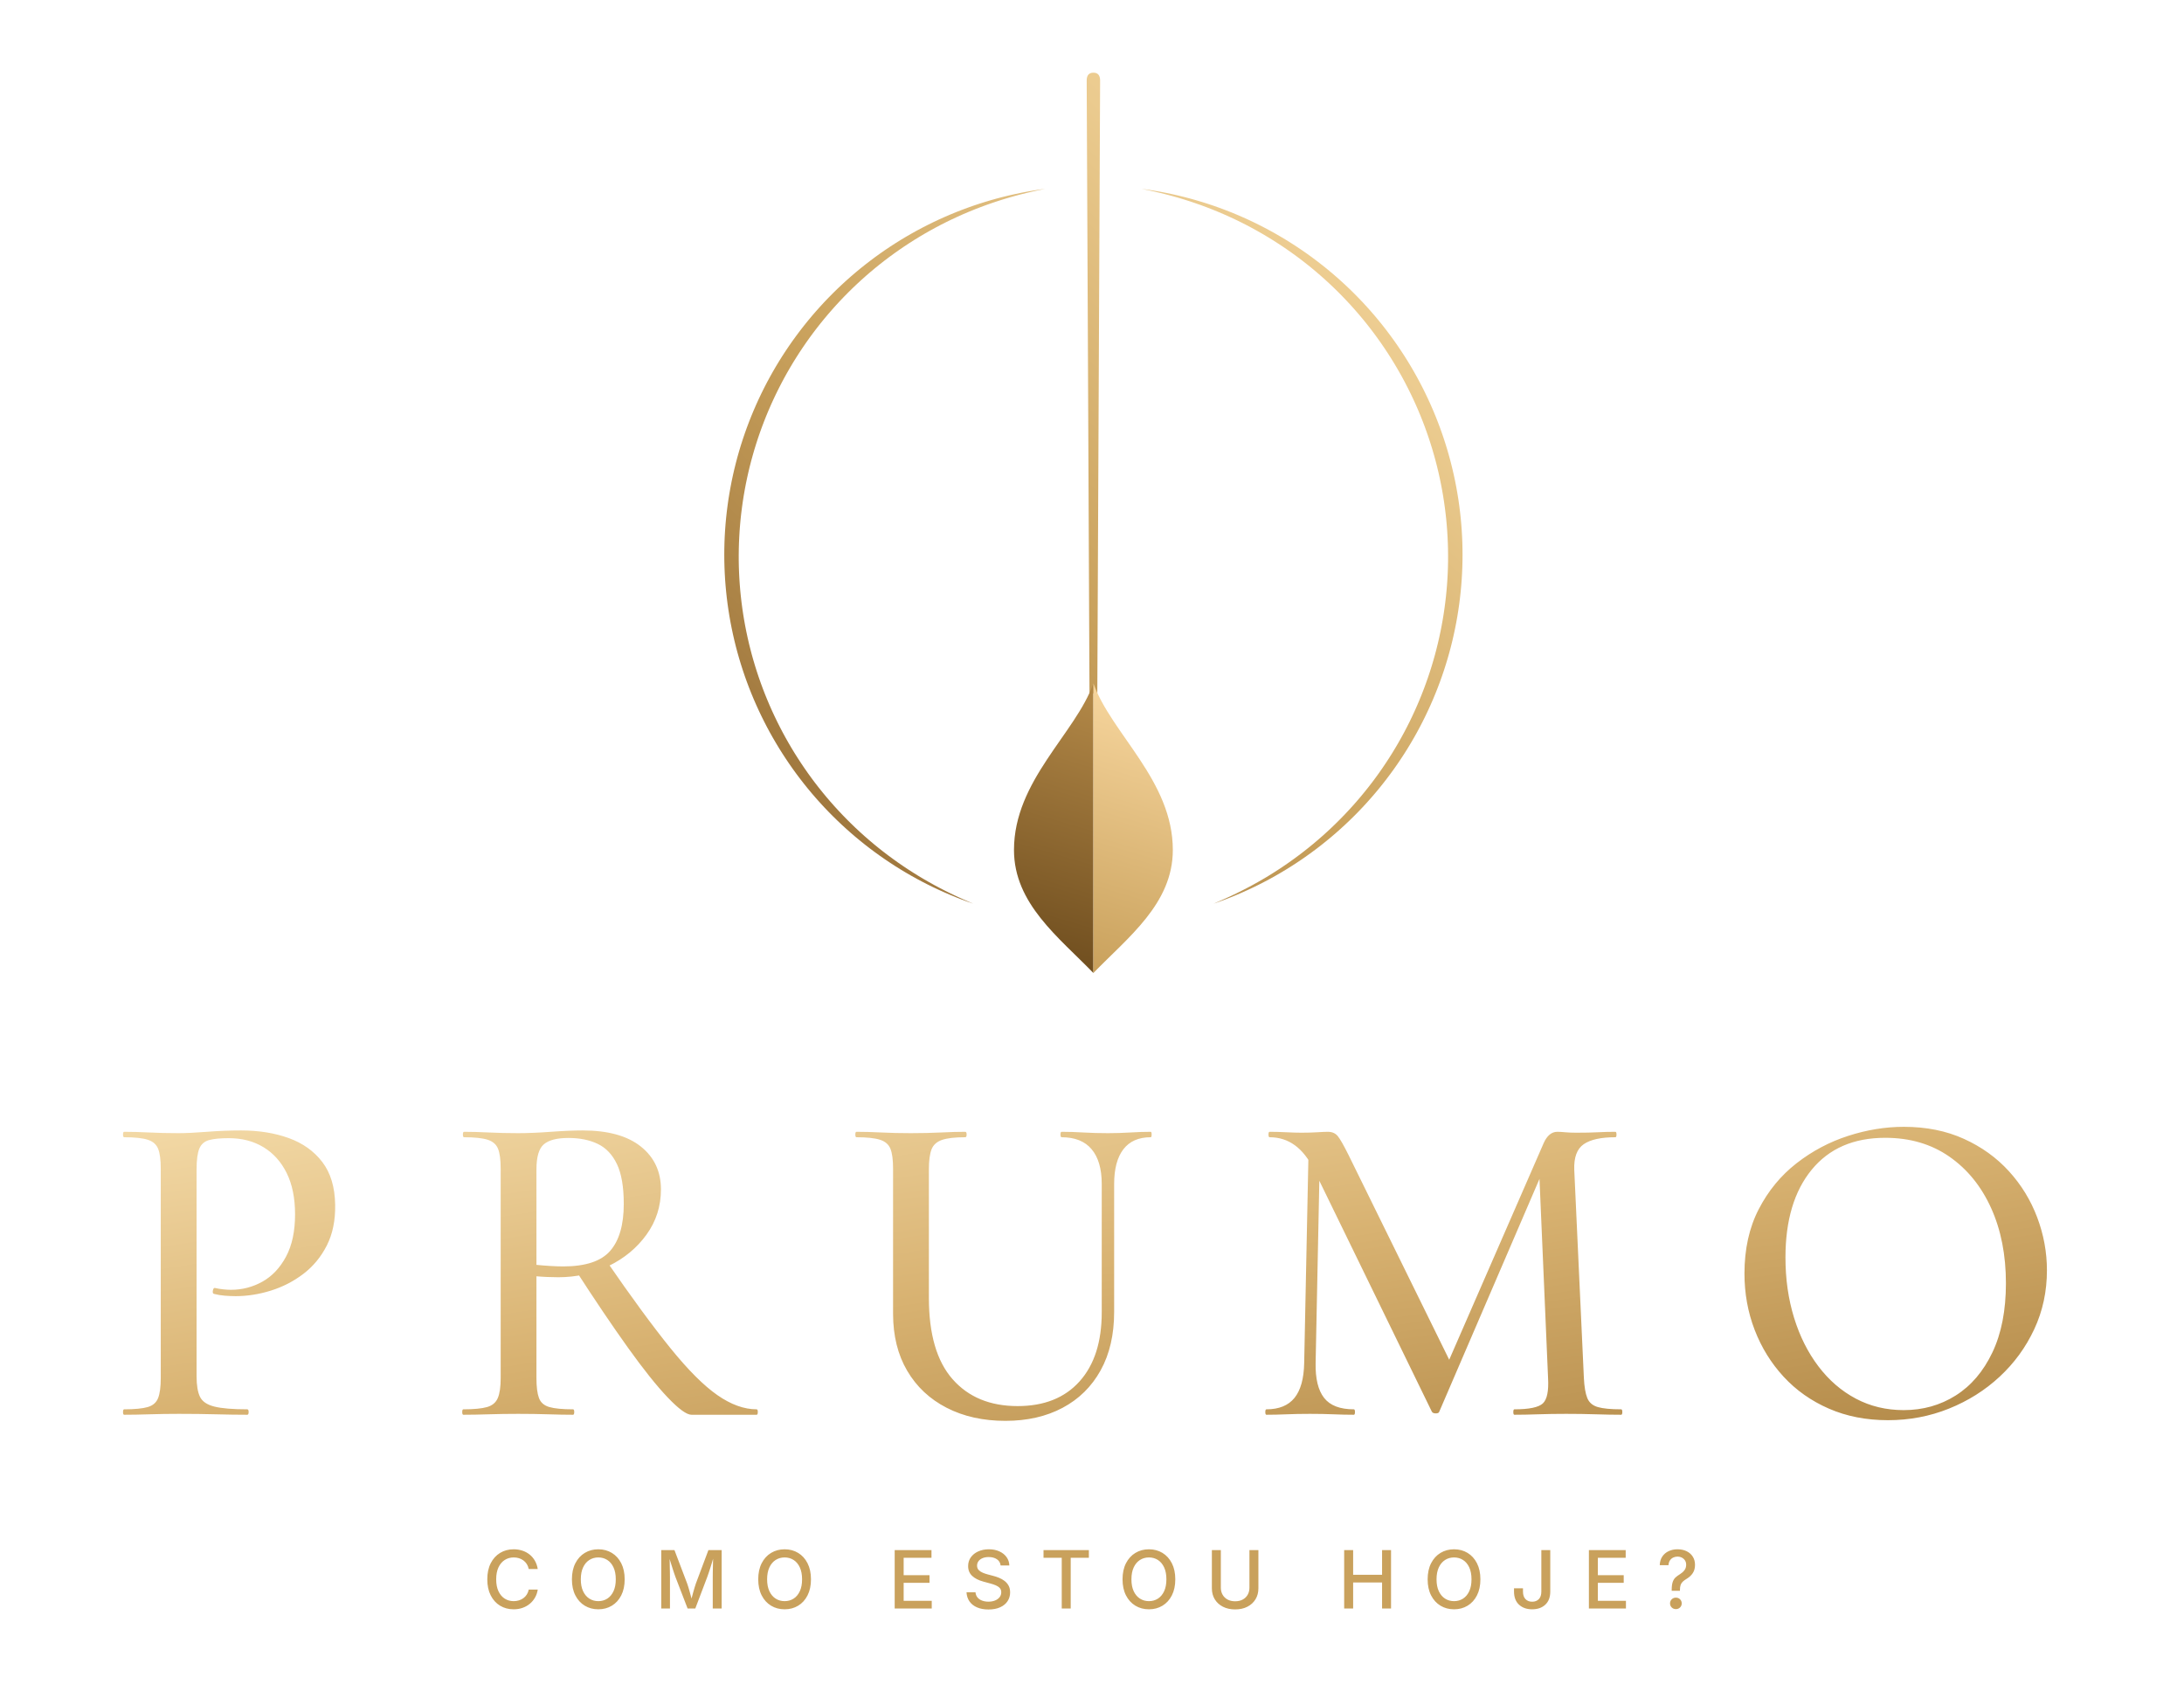
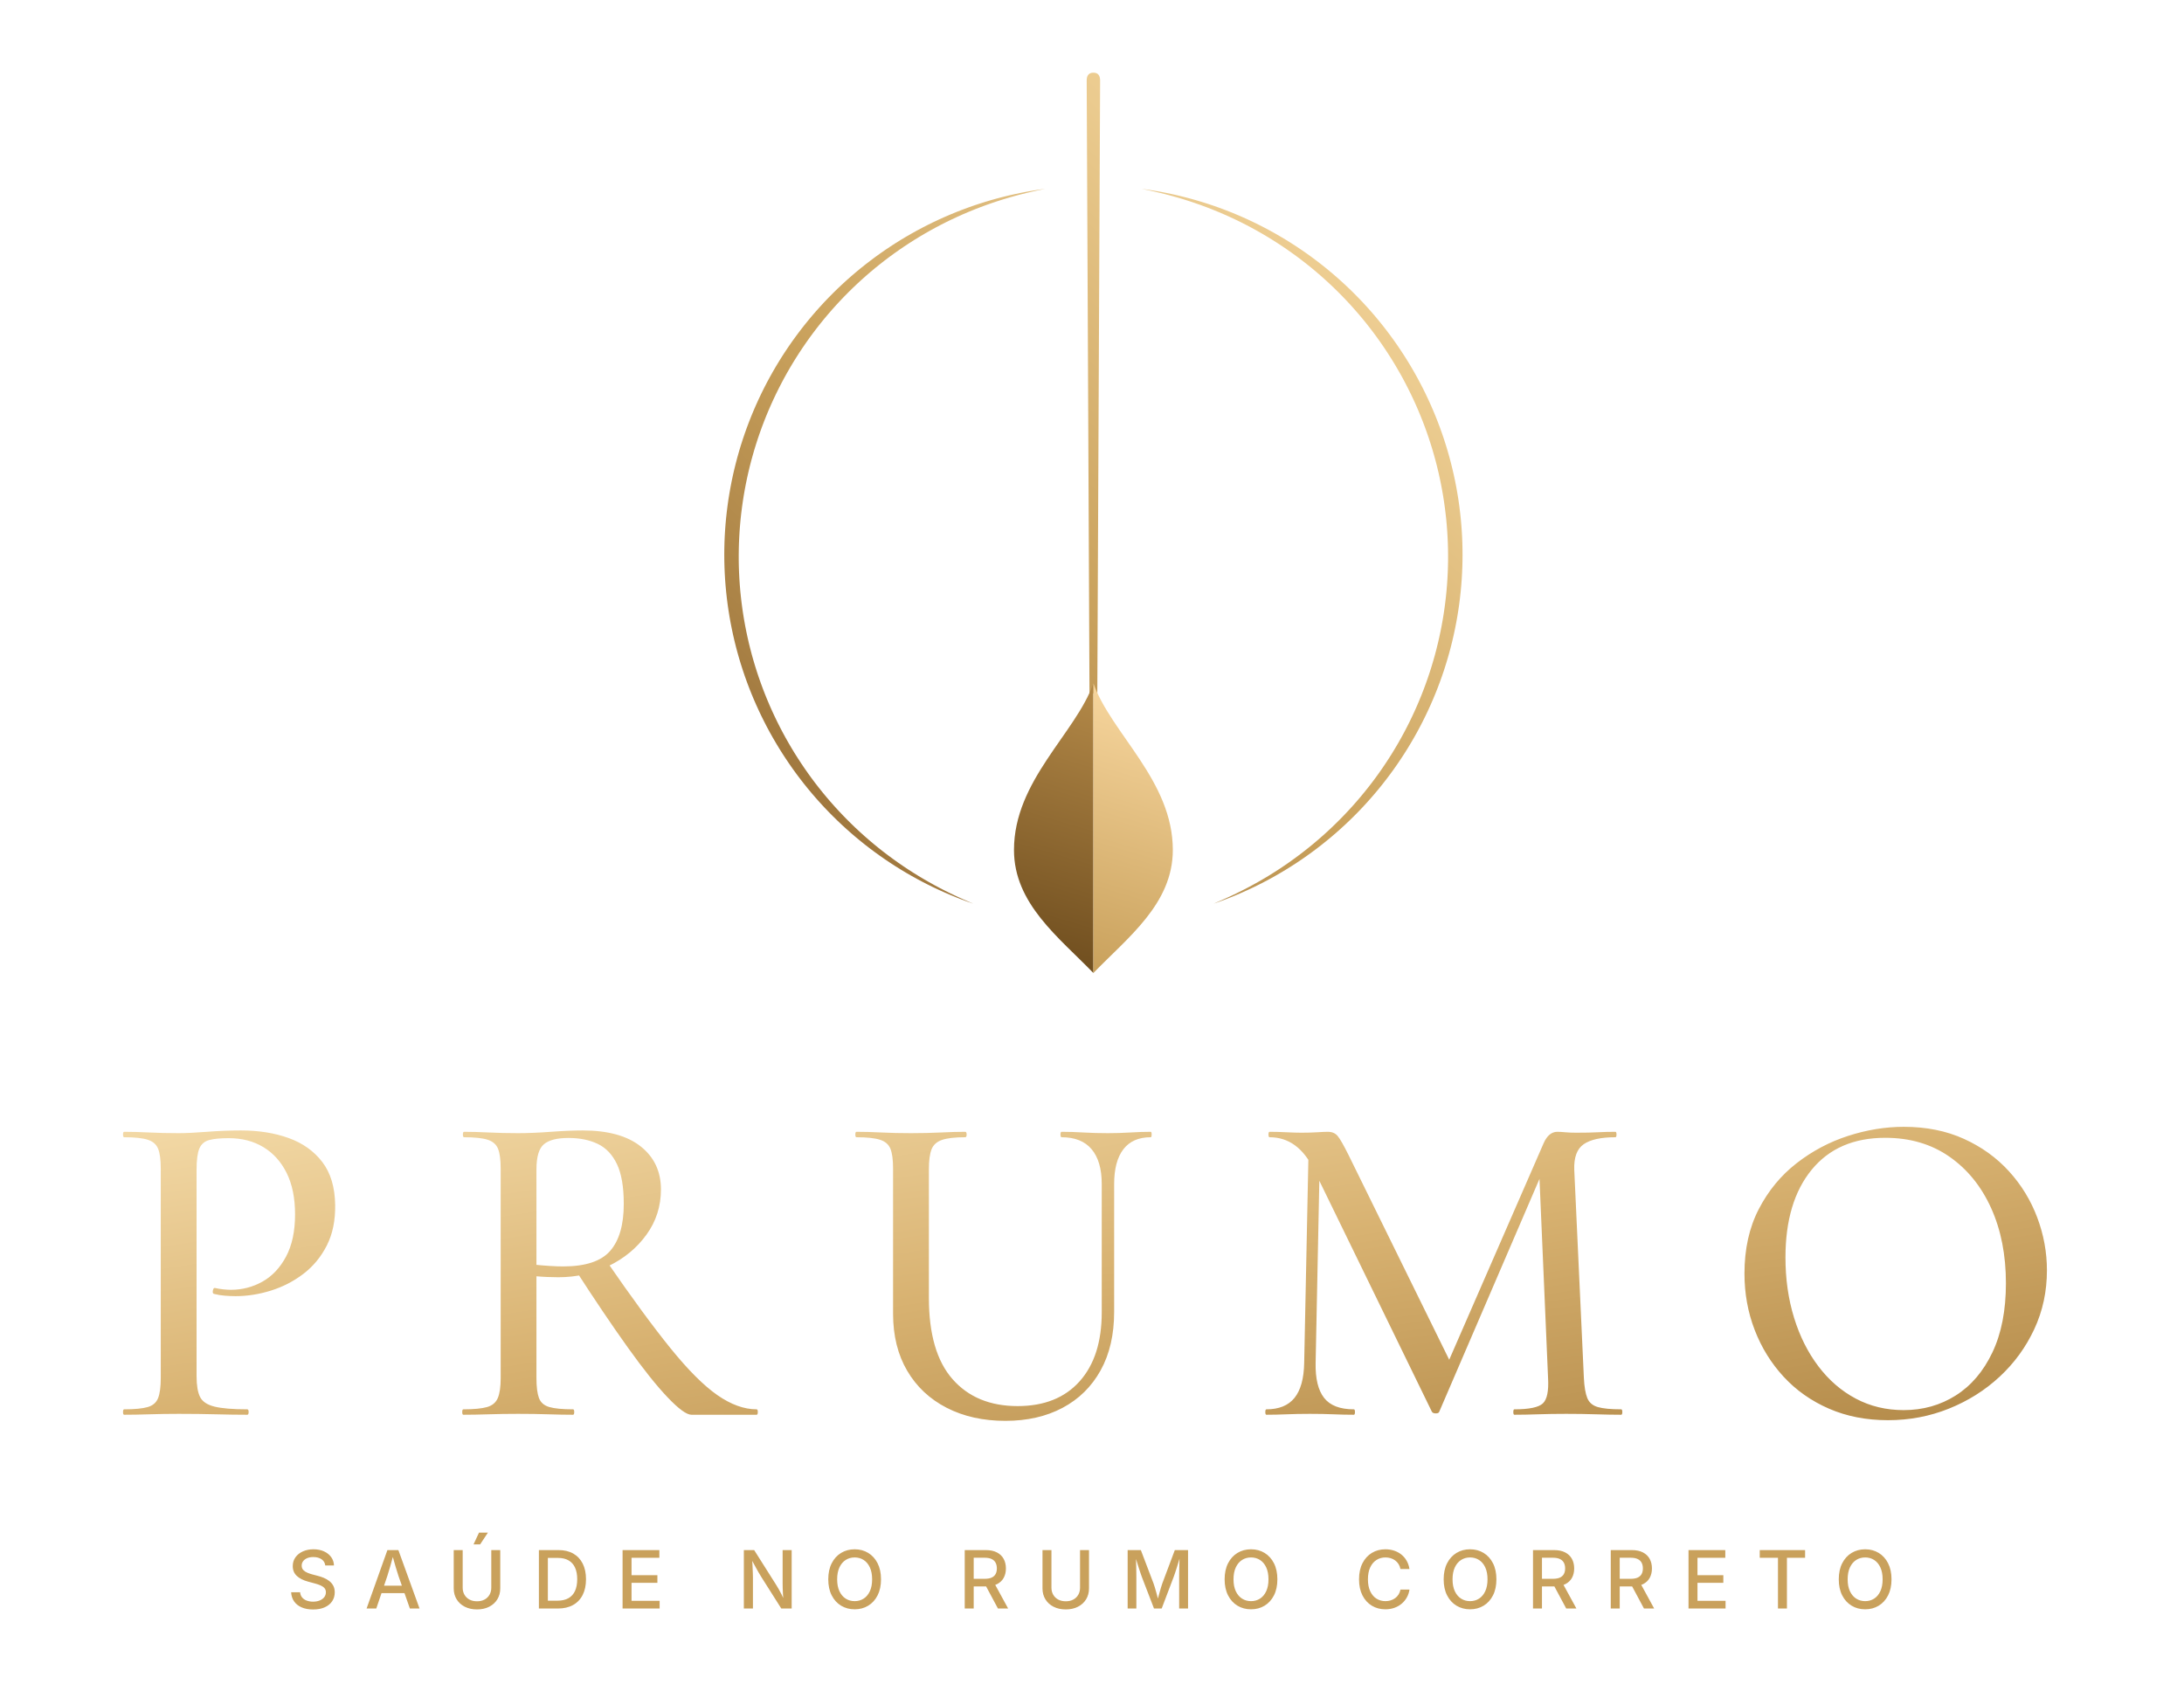
<svg xmlns="http://www.w3.org/2000/svg" viewBox="0 0 355 276" width="355" height="276" role="img" aria-label="Prumo">
  <defs>
    <linearGradient id="sg" gradientUnits="userSpaceOnUse" x1="300" y1="930" x2="960" y2="230">
      <stop offset="0" stop-color="#8C6430" />
      <stop offset="0.45" stop-color="#C9A15C" />
      <stop offset="0.8" stop-color="#EBCB8F" />
      <stop offset="1" stop-color="#F7D69E" />
    </linearGradient>
    <linearGradient id="sbl" gradientUnits="userSpaceOnUse" x1="556" y1="960" x2="627" y2="720">
      <stop offset="0" stop-color="#6B4A1C" />
      <stop offset="1" stop-color="#B08646" />
    </linearGradient>
    <linearGradient id="sbr" gradientUnits="userSpaceOnUse" x1="627" y1="960" x2="698" y2="720">
      <stop offset="0" stop-color="#C9A15C" />
      <stop offset="1" stop-color="#F7D69E" />
    </linearGradient>
    <linearGradient id="wg" x1="0" y1="0" x2="1" y2="1">
      <stop offset="0" stop-color="#F3D9A6" />
      <stop offset=".5" stop-color="#D8B271" />
      <stop offset="1" stop-color="#B38A49" />
    </linearGradient>
  </defs>
  <g transform="translate(115.00 10.00) scale(0.18182) translate(-282 -147)">
    <path d="M583.93 260.82 L578.45 261.59 L573.00 262.45 L567.55 263.40 L562.13 264.44 L556.72 265.57 L551.33 266.79 L545.96 268.11 L540.62 269.51 L535.30 271.00 L530.00 272.58 L524.73 274.25 L519.49 276.00 L514.29 277.85 L509.11 279.78 L503.96 281.79 L498.85 283.90 L493.78 286.09 L488.74 288.36 L483.75 290.71 L478.79 293.16 L473.87 295.68 L469.00 298.28 L464.17 300.97 L459.39 303.74 L454.65 306.58 L449.96 309.51 L445.33 312.51 L440.74 315.59 L436.20 318.75 L431.72 321.98 L427.30 325.29 L422.93 328.67 L418.61 332.12 L414.36 335.65 L410.16 339.24 L406.03 342.91 L401.95 346.64 L397.94 350.44 L394.00 354.31 L390.12 358.25 L386.30 362.24 L382.56 366.31 L378.88 370.43 L375.27 374.61 L371.74 378.86 L368.27 383.16 L364.88 387.52 L361.56 391.94 L358.31 396.41 L355.14 400.94 L352.05 405.52 L349.03 410.14 L346.09 414.82 L343.23 419.55 L340.45 424.33 L337.75 429.15 L335.13 434.01 L332.59 438.92 L330.14 443.87 L327.77 448.86 L325.48 453.89 L323.28 458.96 L321.16 464.06 L319.13 469.20 L317.18 474.37 L315.32 479.58 L313.55 484.81 L311.86 490.07 L310.27 495.36 L308.76 500.68 L307.35 506.02 L306.02 511.38 L304.78 516.77 L303.63 522.17 L302.58 527.60 L301.61 533.04 L300.73 538.49 L299.95 543.96 L299.26 549.45 L298.66 554.94 L298.15 560.44 L297.74 565.95 L297.41 571.47 L297.18 576.99 L297.05 582.51 L297.00 588.04 L297.05 593.56 L297.19 599.09 L297.42 604.61 L297.74 610.12 L298.16 615.63 L298.67 621.13 L299.27 626.63 L299.96 632.11 L300.75 637.58 L301.62 643.03 L302.59 648.47 L303.65 653.90 L304.80 659.30 L306.03 664.69 L307.36 670.05 L308.78 675.39 L310.29 680.71 L311.89 686.00 L313.57 691.26 L315.34 696.49 L317.20 701.69 L319.15 706.87 L321.18 712.00 L323.30 717.11 L325.51 722.17 L327.80 727.20 L330.17 732.19 L332.63 737.14 L335.16 742.05 L337.78 746.92 L340.49 751.74 L343.27 756.51 L346.13 761.24 L349.07 765.92 L352.09 770.54 L355.18 775.12 L358.35 779.65 L361.60 784.12 L364.92 788.53 L368.31 792.89 L371.78 797.20 L375.32 801.44 L378.93 805.62 L382.61 809.75 L386.35 813.81 L390.17 817.81 L394.05 821.74 L398.00 825.61 L402.01 829.41 L406.08 833.14 L410.22 836.81 L414.41 840.40 L418.67 843.92 L422.98 847.38 L427.35 850.76 L431.78 854.06 L436.26 857.29 L440.80 860.45 L445.39 863.53 L450.03 866.53 L454.71 869.46 L459.45 872.30 L464.23 875.07 L469.06 877.75 L473.94 880.36 L478.85 882.88 L483.81 885.32 L488.81 887.67 L493.85 889.94 L498.92 892.13 L504.03 894.23 L509.18 896.25 L514.35 898.18 L519.56 900.02 L519.56 900.02 L514.48 897.82 L509.43 895.59 L504.41 893.29 L499.43 890.92 L494.50 888.47 L489.60 885.95 L484.75 883.36 L479.95 880.69 L475.20 877.95 L470.49 875.13 L465.84 872.24 L461.23 869.28 L456.68 866.24 L452.18 863.14 L447.74 859.96 L443.35 856.72 L439.02 853.41 L434.74 850.03 L430.52 846.58 L426.37 843.07 L422.27 839.50 L418.24 835.86 L414.26 832.16 L410.36 828.40 L406.51 824.57 L402.73 820.69 L399.02 816.75 L395.37 812.76 L391.79 808.71 L388.28 804.60 L384.84 800.44 L381.47 796.23 L378.16 791.97 L374.93 787.65 L371.77 783.29 L368.69 778.88 L365.68 774.42 L362.74 769.92 L359.87 765.37 L357.08 760.78 L354.37 756.15 L351.73 751.48 L349.17 746.77 L346.69 742.02 L344.28 737.24 L341.96 732.42 L339.71 727.56 L337.54 722.67 L335.45 717.75 L333.44 712.80 L331.51 707.82 L329.66 702.81 L327.89 697.77 L326.20 692.71 L324.60 687.63 L323.08 682.52 L321.63 677.39 L320.28 672.23 L319.00 667.06 L317.81 661.87 L316.70 656.67 L315.67 651.45 L314.73 646.21 L313.87 640.96 L313.10 635.70 L312.41 630.43 L311.80 625.15 L311.28 619.86 L310.84 614.57 L310.49 609.27 L310.22 603.96 L310.03 598.65 L309.93 593.34 L309.92 588.03 L309.99 582.73 L310.14 577.42 L310.38 572.12 L310.70 566.82 L311.11 561.53 L311.59 556.24 L312.17 550.96 L312.83 545.70 L313.57 540.44 L314.39 535.20 L315.30 529.97 L316.29 524.75 L317.37 519.55 L318.52 514.37 L319.76 509.20 L321.08 504.06 L322.49 498.94 L323.97 493.83 L325.54 488.76 L327.18 483.70 L328.91 478.67 L330.72 473.67 L332.61 468.70 L334.57 463.76 L336.62 458.85 L338.74 453.97 L340.95 449.12 L343.23 444.31 L345.59 439.53 L348.02 434.79 L350.53 430.08 L353.12 425.42 L355.78 420.80 L358.52 416.21 L361.33 411.68 L364.21 407.18 L367.17 402.73 L370.20 398.32 L373.30 393.96 L376.47 389.65 L379.71 385.39 L383.02 381.18 L386.40 377.03 L389.85 372.92 L393.37 368.87 L396.95 364.87 L400.60 360.93 L404.31 357.05 L408.09 353.22 L411.93 349.45 L415.83 345.75 L419.80 342.10 L423.82 338.52 L427.91 335.00 L432.05 331.54 L436.26 328.15 L440.51 324.83 L444.83 321.57 L449.20 318.39 L453.63 315.27 L458.10 312.22 L462.63 309.24 L467.21 306.33 L471.84 303.50 L476.52 300.73 L481.25 298.05 L486.02 295.44 L490.84 292.90 L495.70 290.44 L500.61 288.06 L505.56 285.76 L510.54 283.53 L515.57 281.39 L520.64 279.32 L525.74 277.34 L530.88 275.43 L536.05 273.61 L541.26 271.87 L546.49 270.21 L551.76 268.64 L557.06 267.14 L562.38 265.73 L567.74 264.40 L573.11 263.14 L578.51 261.96 L583.93 260.82 Z" fill="url(#sg)" />
    <path d="M670.07 260.82 L675.55 261.59 L681.00 262.45 L686.45 263.40 L691.87 264.44 L697.28 265.57 L702.67 266.79 L708.04 268.11 L713.38 269.51 L718.70 271.00 L724.00 272.58 L729.27 274.25 L734.51 276.00 L739.71 277.85 L744.89 279.78 L750.04 281.79 L755.15 283.90 L760.22 286.09 L765.26 288.36 L770.25 290.71 L775.21 293.16 L780.13 295.68 L785.00 298.28 L789.83 300.97 L794.61 303.74 L799.35 306.58 L804.04 309.51 L808.67 312.51 L813.26 315.59 L817.80 318.75 L822.28 321.98 L826.70 325.29 L831.07 328.67 L835.39 332.12 L839.64 335.65 L843.84 339.24 L847.97 342.91 L852.05 346.64 L856.06 350.44 L860.00 354.31 L863.88 358.25 L867.70 362.24 L871.44 366.31 L875.12 370.43 L878.73 374.61 L882.26 378.86 L885.73 383.16 L889.12 387.52 L892.44 391.94 L895.69 396.41 L898.86 400.94 L901.95 405.52 L904.97 410.14 L907.91 414.82 L910.77 419.55 L913.55 424.33 L916.25 429.15 L918.87 434.01 L921.41 438.92 L923.86 443.87 L926.23 448.86 L928.52 453.89 L930.72 458.96 L932.84 464.06 L934.87 469.20 L936.82 474.37 L938.68 479.58 L940.45 484.81 L942.14 490.07 L943.73 495.36 L945.24 500.68 L946.65 506.02 L947.98 511.38 L949.22 516.77 L950.37 522.17 L951.42 527.60 L952.39 533.04 L953.27 538.49 L954.05 543.96 L954.74 549.45 L955.34 554.94 L955.85 560.44 L956.26 565.95 L956.59 571.47 L956.82 576.99 L956.95 582.51 L957.00 588.04 L956.95 593.56 L956.81 599.09 L956.58 604.61 L956.26 610.12 L955.84 615.63 L955.33 621.13 L954.73 626.63 L954.04 632.11 L953.25 637.58 L952.38 643.03 L951.41 648.47 L950.35 653.90 L949.20 659.30 L947.97 664.69 L946.64 670.05 L945.22 675.39 L943.71 680.71 L942.11 686.00 L940.43 691.26 L938.66 696.49 L936.80 701.69 L934.85 706.87 L932.82 712.00 L930.70 717.11 L928.49 722.17 L926.20 727.20 L923.83 732.19 L921.37 737.14 L918.84 742.05 L916.22 746.92 L913.51 751.74 L910.73 756.51 L907.87 761.24 L904.93 765.92 L901.91 770.54 L898.82 775.12 L895.65 779.65 L892.40 784.12 L889.08 788.53 L885.69 792.89 L882.22 797.20 L878.68 801.44 L875.07 805.62 L871.39 809.75 L867.65 813.81 L863.83 817.81 L859.95 821.74 L856.00 825.61 L851.99 829.41 L847.92 833.14 L843.78 836.81 L839.59 840.40 L835.33 843.92 L831.02 847.38 L826.65 850.76 L822.22 854.06 L817.74 857.29 L813.20 860.45 L808.61 863.53 L803.97 866.53 L799.29 869.46 L794.55 872.30 L789.77 875.07 L784.94 877.75 L780.06 880.36 L775.15 882.88 L770.19 885.32 L765.19 887.67 L760.15 889.94 L755.08 892.13 L749.97 894.23 L744.82 896.25 L739.65 898.18 L734.44 900.02 L734.44 900.02 L739.52 897.82 L744.57 895.59 L749.59 893.29 L754.57 890.92 L759.50 888.47 L764.40 885.95 L769.25 883.36 L774.05 880.69 L778.80 877.95 L783.51 875.13 L788.16 872.24 L792.77 869.28 L797.32 866.24 L801.82 863.14 L806.26 859.96 L810.65 856.72 L814.98 853.41 L819.26 850.03 L823.48 846.58 L827.63 843.07 L831.73 839.50 L835.76 835.86 L839.74 832.16 L843.64 828.40 L847.49 824.57 L851.27 820.69 L854.98 816.75 L858.63 812.76 L862.21 808.71 L865.72 804.60 L869.16 800.44 L872.53 796.23 L875.84 791.97 L879.07 787.65 L882.23 783.29 L885.31 778.88 L888.32 774.42 L891.26 769.92 L894.13 765.37 L896.92 760.78 L899.63 756.15 L902.27 751.48 L904.83 746.77 L907.31 742.02 L909.72 737.24 L912.04 732.42 L914.29 727.56 L916.46 722.67 L918.55 717.75 L920.56 712.80 L922.49 707.82 L924.34 702.81 L926.11 697.77 L927.80 692.71 L929.40 687.63 L930.92 682.52 L932.37 677.39 L933.72 672.23 L935.00 667.06 L936.19 661.87 L937.30 656.67 L938.33 651.45 L939.27 646.21 L940.13 640.96 L940.90 635.70 L941.59 630.43 L942.20 625.15 L942.72 619.86 L943.16 614.57 L943.51 609.27 L943.78 603.96 L943.97 598.65 L944.07 593.34 L944.08 588.03 L944.01 582.73 L943.86 577.42 L943.62 572.12 L943.30 566.82 L942.89 561.53 L942.41 556.24 L941.83 550.96 L941.17 545.70 L940.43 540.44 L939.61 535.20 L938.70 529.97 L937.71 524.75 L936.63 519.55 L935.48 514.37 L934.24 509.20 L932.92 504.06 L931.51 498.94 L930.03 493.83 L928.46 488.76 L926.82 483.70 L925.09 478.67 L923.28 473.67 L921.39 468.70 L919.43 463.76 L917.38 458.85 L915.26 453.97 L913.05 449.12 L910.77 444.31 L908.41 439.53 L905.98 434.79 L903.47 430.08 L900.88 425.42 L898.22 420.80 L895.48 416.21 L892.67 411.68 L889.79 407.18 L886.83 402.73 L883.80 398.32 L880.70 393.96 L877.53 389.65 L874.29 385.39 L870.98 381.18 L867.60 377.03 L864.15 372.92 L860.63 368.87 L857.05 364.87 L853.40 360.93 L849.69 357.05 L845.91 353.22 L842.07 349.45 L838.17 345.75 L834.20 342.10 L830.18 338.52 L826.09 335.00 L821.95 331.54 L817.74 328.15 L813.49 324.83 L809.17 321.57 L804.80 318.39 L800.37 315.27 L795.90 312.22 L791.37 309.24 L786.79 306.33 L782.16 303.50 L777.48 300.73 L772.75 298.05 L767.98 295.44 L763.16 292.90 L758.30 290.44 L753.39 288.06 L748.44 285.76 L743.46 283.53 L738.43 281.39 L733.36 279.32 L728.26 277.34 L723.12 275.43 L717.95 273.61 L712.74 271.87 L707.51 270.21 L702.24 268.64 L696.94 267.14 L691.62 265.73 L686.26 264.40 L680.89 263.14 L675.49 261.96 L670.07 260.82 Z" fill="url(#sg)" />
    <path d="M621 164 Q621 157 627 157 Q633 157 633 164 L630.5 712 L623.5 712 Z" fill="url(#sg)" />
    <path d="M627 703 C611 748 556 790 556 852 C556 900 596 930 627 962 Z" fill="url(#sbl)" />
    <path d="M627 703 C643 748 698 790 698 852 C698 900 658 930 627 962 Z" fill="url(#sbr)" />
  </g>
  <path transform="translate(17.27 184.00)" d="M14.683 39.744Q14.683 41.952 15.243 43.093Q15.802 44.234 17.59 44.675Q19.379 45.117 22.923 45.117Q23.144 45.117 23.144 45.558Q23.144 46.0 22.923 46.0Q20.568 46.0 17.808 45.926Q15.048 45.853 11.809 45.853Q9.321 45.853 7.031 45.926Q4.74 46.0 2.907 46.0Q2.727 46.0 2.727 45.558Q2.727 45.117 2.907 45.117Q5.472 45.117 6.738 44.749Q8.004 44.381 8.433 43.277Q8.861 42.173 8.861 40.038V5.962Q8.861 3.827 8.433 2.76Q8.004 1.693 6.738 1.288Q5.472 0.883 2.907 0.883Q2.727 0.883 2.727 0.442Q2.727 0.0 2.907 0.0Q4.74 0.0 6.994 0.11Q9.248 0.221 11.736 0.221Q13.583 0.221 16.372 3.552713678800501e-15Q19.162 -0.221 21.907 -0.221Q26.22 -0.221 29.648 1.014Q33.076 2.248 35.109 4.898Q37.142 7.548 37.208 11.85Q37.275 15.684 35.852 18.481Q34.43 21.278 32.038 23.098Q29.646 24.917 26.759 25.817Q23.872 26.717 21.042 26.717Q20.185 26.717 19.265 26.643Q18.345 26.57 17.502 26.349Q17.241 26.275 17.335 25.797Q17.429 25.318 17.682 25.392Q18.312 25.539 19.027 25.613Q19.743 25.686 20.266 25.686Q23.007 25.686 25.381 24.362Q27.755 23.037 29.223 20.293Q30.691 17.55 30.691 13.421Q30.691 9.439 29.324 6.692Q27.957 3.945 25.539 2.49Q23.121 1.034 19.916 1.034Q17.863 1.034 16.726 1.341Q15.589 1.649 15.136 2.72Q14.683 3.79 14.683 6.109ZM95.128 46.0Q93.943 46.0 91.255 43.179Q88.567 40.359 84.784 35.072Q81 29.786 76.294 22.5L81.284 20.965Q87.415 29.871 91.715 35.183Q96.015 40.495 99.334 42.806Q102.654 45.117 105.719 45.117Q105.907 45.117 105.907 45.558Q105.907 46.0 105.719 46.0Q101.579 46.0 98.968 46.0Q96.357 46.0 95.128 46.0ZM77.442 -0.221Q83.606 -0.221 86.885 2.386Q90.164 4.994 90.164 9.369Q90.164 13.469 87.816 16.716Q85.468 19.964 81.678 21.804Q77.887 23.644 73.49 23.644Q72.662 23.644 71.696 23.604Q70.73 23.563 69.927 23.489V40.038Q69.927 42.173 70.336 43.277Q70.744 44.381 72.031 44.749Q73.317 45.117 75.882 45.117Q76.069 45.117 76.069 45.558Q76.069 46.0 75.882 46.0Q74.049 46.0 71.835 45.926Q69.622 45.853 66.947 45.853Q64.459 45.853 62.168 45.926Q59.877 46.0 58.045 46.0Q57.864 46.0 57.864 45.558Q57.864 45.117 58.045 45.117Q60.61 45.117 61.896 44.749Q63.182 44.381 63.647 43.277Q64.113 42.173 64.113 40.038V5.962Q64.113 3.827 63.684 2.76Q63.256 1.693 61.99 1.288Q60.724 0.883 58.159 0.883Q57.971 0.883 57.971 0.442Q57.971 0.0 58.159 0.0Q59.951 0.0 62.205 0.11Q64.459 0.221 66.947 0.221Q69.294 0.221 72.262 3.552713678800501e-15Q75.23 -0.221 77.442 -0.221ZM84.121 11.721Q84.121 7.581 83.015 5.259Q81.909 2.937 79.898 1.969Q77.887 1.001 75.131 1.001Q72.349 1.001 71.138 2.024Q69.927 3.047 69.927 6.109V21.631Q70.958 21.738 72.156 21.811Q73.353 21.885 74.277 21.885Q79.712 21.885 81.917 19.351Q84.121 16.818 84.121 11.721ZM161.813 8.49Q161.813 4.791 160.172 2.837Q158.531 0.883 155.292 0.883Q155.105 0.883 155.105 0.442Q155.105 0.0 155.292 0.0Q157.011 0.0 158.84 0.11Q160.669 0.221 162.829 0.221Q164.654 0.221 166.467 0.11Q168.279 0.0 169.777 0.0Q169.924 0.0 169.924 0.442Q169.924 0.883 169.777 0.883Q166.833 0.883 165.331 2.837Q163.83 4.791 163.83 8.49V29.274Q163.83 34.824 161.629 38.789Q159.429 42.754 155.449 44.872Q151.469 46.99 146.151 46.99Q140.738 46.99 136.607 44.868Q132.476 42.747 130.186 38.842Q127.895 34.938 127.895 29.572V5.962Q127.895 3.827 127.466 2.76Q127.037 1.693 125.755 1.288Q124.472 0.883 121.94 0.883Q121.76 0.883 121.76 0.442Q121.76 0.0 121.94 0.0Q123.773 0.0 126.007 0.11Q128.241 0.221 130.769 0.221Q133.404 0.221 135.658 0.11Q137.912 0.0 139.63 0.0Q139.851 0.0 139.851 0.442Q139.851 0.883 139.63 0.883Q137.098 0.883 135.833 1.325Q134.567 1.766 134.142 2.87Q133.717 3.974 133.717 6.109V26.996Q133.717 35.847 137.566 40.219Q141.415 44.591 148.138 44.591Q154.612 44.591 158.212 40.57Q161.813 36.55 161.813 29.348ZM194.72 37.584 195.456 1.693 197.307 1.84 196.578 37.584Q196.505 41.404 197.958 43.26Q199.412 45.117 202.794 45.117Q202.974 45.117 202.974 45.558Q202.974 46.0 202.794 46.0Q201.175 46.0 199.462 45.926Q197.748 45.853 195.655 45.853Q193.623 45.853 191.872 45.926Q190.12 46.0 188.582 46.0Q188.401 46.0 188.401 45.558Q188.401 45.117 188.582 45.117Q191.64 45.117 193.143 43.26Q194.646 41.404 194.72 37.584ZM246.244 45.117Q246.431 45.117 246.431 45.558Q246.431 46.0 246.244 46.0Q244.411 46.0 242.124 45.926Q239.837 45.853 237.308 45.853Q234.828 45.853 232.716 45.926Q230.604 46.0 228.892 46.0Q228.712 46.0 228.712 45.558Q228.712 45.117 228.892 45.117Q232.473 45.117 233.507 44.16Q234.541 43.203 234.361 40.038L232.87 5.377L235.733 1.229L216.682 45.485Q216.608 45.779 216.11 45.779Q215.611 45.779 215.464 45.485L196.28 6.109Q193.726 0.883 189.097 0.883Q188.916 0.883 188.916 0.442Q188.916 0.0 189.097 0.0Q190.4 0.0 191.849 0.074Q193.299 0.147 194.275 0.147Q195.702 0.147 196.834 0.074Q197.966 0.0 198.573 0.0Q199.603 0.0 200.175 0.696Q200.748 1.391 201.958 3.827L218.647 37.775L215.939 42.456L233.647 1.84Q234.048 0.931 234.607 0.466Q235.167 0.0 235.855 0.0Q236.388 0.0 237.158 0.074Q237.927 0.147 238.95 0.147Q241.062 0.147 242.455 0.074Q243.848 0.0 245.305 0.0Q245.485 0.0 245.485 0.442Q245.485 0.883 245.305 0.883Q241.798 0.883 240.155 2.018Q238.512 3.154 238.619 6.179L240.183 40.038Q240.289 42.173 240.735 43.277Q241.18 44.381 242.446 44.749Q243.712 45.117 246.244 45.117ZM289.616 46.883Q284.317 46.883 280.011 45.006Q275.706 43.13 272.651 39.818Q269.597 36.506 267.941 32.2Q266.285 27.894 266.285 23.037Q266.285 17.075 268.603 12.586Q270.922 8.096 274.749 5.115Q278.576 2.134 283.139 0.662Q287.702 -0.81 292.192 -0.81Q297.638 -0.81 301.944 1.141Q306.25 3.091 309.267 6.403Q312.285 9.715 313.867 13.91Q315.45 18.106 315.45 22.522Q315.45 27.674 313.389 32.09Q311.328 36.506 307.758 39.818Q304.189 43.13 299.515 45.006Q294.842 46.883 289.616 46.883ZM292.166 45.246Q296.855 45.246 300.619 42.87Q304.384 40.495 306.584 35.871Q308.785 31.247 308.785 24.616Q308.785 17.723 306.38 12.403Q303.975 7.084 299.581 4.03Q295.188 0.975 289.167 0.975Q281.457 0.975 277.203 6.175Q272.949 11.375 272.949 20.435Q272.949 25.686 274.342 30.213Q275.735 34.739 278.304 38.128Q280.872 41.518 284.392 43.382Q287.912 45.246 292.166 45.246Z" fill="url(#wg)" />
-   <path transform="translate(78.49 252.00)" d="M4.998 9.628Q3.765 9.628 2.797 9.043Q1.829 8.458 1.274 7.366Q0.718 6.274 0.718 4.756Q0.718 3.232 1.275 2.139Q1.833 1.046 2.801 0.459Q3.77 -0.128 4.998 -0.128Q5.748 -0.128 6.409 0.088Q7.069 0.304 7.589 0.718Q8.11 1.133 8.453 1.727Q8.795 2.32 8.916 3.076H7.452Q7.362 2.619 7.138 2.271Q6.914 1.923 6.587 1.681Q6.26 1.44 5.859 1.318Q5.458 1.197 5.012 1.197Q4.195 1.197 3.55 1.609Q2.904 2.021 2.533 2.815Q2.163 3.609 2.163 4.756Q2.163 5.906 2.537 6.699Q2.912 7.492 3.556 7.898Q4.201 8.303 5.009 8.303Q5.455 8.303 5.856 8.179Q6.257 8.055 6.585 7.816Q6.913 7.577 7.138 7.227Q7.363 6.876 7.454 6.424H8.918Q8.811 7.129 8.479 7.713Q8.147 8.297 7.632 8.728Q7.117 9.159 6.449 9.393Q5.782 9.628 4.998 9.628ZM18.765 9.628Q17.534 9.628 16.563 9.043Q15.593 8.458 15.033 7.366Q14.473 6.274 14.473 4.756Q14.473 3.232 15.033 2.139Q15.593 1.046 16.563 0.459Q17.534 -0.128 18.765 -0.128Q19.997 -0.128 20.964 0.459Q21.931 1.046 22.489 2.139Q23.047 3.232 23.047 4.756Q23.047 6.275 22.489 7.367Q21.931 8.459 20.964 9.043Q19.997 9.628 18.765 9.628ZM18.765 8.303Q19.576 8.303 20.217 7.896Q20.858 7.489 21.23 6.695Q21.602 5.902 21.602 4.756Q21.602 3.599 21.23 2.805Q20.858 2.011 20.217 1.604Q19.576 1.197 18.765 1.197Q17.95 1.197 17.307 1.607Q16.663 2.017 16.291 2.81Q15.918 3.604 15.918 4.756Q15.918 5.902 16.291 6.693Q16.663 7.483 17.307 7.893Q17.95 8.303 18.765 8.303ZM28.995 9.5V0.0H31.139L33.211 5.449Q33.299 5.691 33.41 6.063Q33.522 6.436 33.643 6.869Q33.764 7.303 33.874 7.723Q33.983 8.144 34.063 8.482H33.757Q33.842 8.159 33.951 7.744Q34.06 7.329 34.181 6.893Q34.303 6.456 34.416 6.076Q34.53 5.696 34.617 5.449L36.661 0.0H38.812V9.5H37.366V4.39Q37.366 4.091 37.371 3.685Q37.377 3.28 37.388 2.824Q37.399 2.368 37.41 1.901Q37.421 1.434 37.426 1.006H37.536Q37.405 1.475 37.256 1.967Q37.107 2.458 36.962 2.918Q36.817 3.377 36.687 3.758Q36.557 4.14 36.465 4.39L34.526 9.5H33.278L31.308 4.39Q31.217 4.145 31.092 3.772Q30.967 3.398 30.82 2.944Q30.674 2.49 30.521 1.993Q30.369 1.496 30.216 1.006H30.344Q30.354 1.397 30.365 1.854Q30.376 2.311 30.384 2.774Q30.393 3.238 30.401 3.657Q30.409 4.075 30.409 4.39V9.5ZM49.049 9.628Q47.817 9.628 46.847 9.043Q45.876 8.458 45.316 7.366Q44.757 6.274 44.757 4.756Q44.757 3.232 45.316 2.139Q45.876 1.046 46.847 0.459Q47.817 -0.128 49.049 -0.128Q50.28 -0.128 51.247 0.459Q52.215 1.046 52.772 2.139Q53.33 3.232 53.33 4.756Q53.33 6.275 52.772 7.367Q52.215 8.459 51.247 9.043Q50.28 9.628 49.049 9.628ZM49.049 8.303Q49.86 8.303 50.5 7.896Q51.141 7.489 51.513 6.695Q51.885 5.902 51.885 4.756Q51.885 3.599 51.513 2.805Q51.141 2.011 50.5 1.604Q49.86 1.197 49.049 1.197Q48.233 1.197 47.59 1.607Q46.947 2.017 46.574 2.81Q46.201 3.604 46.201 4.756Q46.201 5.902 46.574 6.693Q46.947 7.483 47.59 7.893Q48.233 8.303 49.049 8.303ZM66.938 9.5V0.0H72.918V1.252H68.395V4.083H72.597V5.326H68.395V8.248H72.96V9.5ZM82.18 9.657Q81.115 9.657 80.33 9.319Q79.545 8.981 79.103 8.354Q78.661 7.728 78.612 6.86H80.072Q80.119 7.377 80.41 7.716Q80.701 8.055 81.165 8.221Q81.629 8.387 82.173 8.387Q82.776 8.387 83.247 8.196Q83.718 8.005 83.99 7.659Q84.261 7.312 84.261 6.857Q84.261 6.441 84.025 6.177Q83.789 5.912 83.382 5.736Q82.976 5.561 82.462 5.426L81.349 5.123Q80.182 4.808 79.529 4.195Q78.876 3.582 78.876 2.607Q78.876 1.785 79.319 1.169Q79.763 0.553 80.525 0.213Q81.287 -0.128 82.243 -0.128Q83.219 -0.128 83.961 0.214Q84.703 0.555 85.127 1.149Q85.552 1.742 85.574 2.501H84.156Q84.083 1.847 83.551 1.489Q83.02 1.132 82.212 1.132Q81.639 1.132 81.214 1.313Q80.789 1.494 80.558 1.809Q80.327 2.124 80.327 2.528Q80.327 2.976 80.604 3.255Q80.881 3.533 81.28 3.694Q81.679 3.855 82.041 3.951L82.96 4.195Q83.415 4.309 83.896 4.504Q84.376 4.7 84.786 5.009Q85.196 5.318 85.449 5.775Q85.701 6.231 85.701 6.872Q85.701 7.679 85.286 8.309Q84.871 8.939 84.084 9.298Q83.296 9.657 82.18 9.657ZM91.13 1.252V0.0H98.502V1.252H95.549V9.5H94.092V1.252ZM108.266 9.628Q107.035 9.628 106.064 9.043Q105.094 8.458 104.534 7.366Q103.974 6.274 103.974 4.756Q103.974 3.232 104.534 2.139Q105.094 1.046 106.064 0.459Q107.035 -0.128 108.266 -0.128Q109.498 -0.128 110.465 0.459Q111.432 1.046 111.99 2.139Q112.548 3.232 112.548 4.756Q112.548 6.275 111.99 7.367Q111.432 8.459 110.465 9.043Q109.498 9.628 108.266 9.628ZM108.266 8.303Q109.077 8.303 109.718 7.896Q110.359 7.489 110.731 6.695Q111.103 5.902 111.103 4.756Q111.103 3.599 110.731 2.805Q110.359 2.011 109.718 1.604Q109.077 1.197 108.266 1.197Q107.451 1.197 106.807 1.607Q106.164 2.017 105.791 2.81Q105.419 3.604 105.419 4.756Q105.419 5.902 105.791 6.693Q106.164 7.483 106.807 7.893Q107.451 8.303 108.266 8.303ZM122.281 9.646Q121.14 9.646 120.287 9.208Q119.433 8.77 118.965 7.999Q118.496 7.229 118.496 6.234V0.0H119.953V6.117Q119.953 6.756 120.237 7.254Q120.521 7.752 121.042 8.038Q121.564 8.324 122.281 8.324Q122.999 8.324 123.518 8.038Q124.038 7.752 124.319 7.254Q124.6 6.756 124.6 6.117V0.0H126.057V6.234Q126.057 7.229 125.588 7.999Q125.118 8.77 124.27 9.208Q123.421 9.646 122.281 9.646ZM140 9.5V0.0H141.457V4.017H146.16V0.0H147.617V9.5H146.16V5.269H141.457V9.5ZM157.86 9.628Q156.629 9.628 155.658 9.043Q154.688 8.458 154.128 7.366Q153.568 6.274 153.568 4.756Q153.568 3.232 154.128 2.139Q154.688 1.046 155.658 0.459Q156.629 -0.128 157.86 -0.128Q159.092 -0.128 160.059 0.459Q161.026 1.046 161.584 2.139Q162.142 3.232 162.142 4.756Q162.142 6.275 161.584 7.367Q161.026 8.459 160.059 9.043Q159.092 9.628 157.86 9.628ZM157.86 8.303Q158.671 8.303 159.312 7.896Q159.953 7.489 160.325 6.695Q160.697 5.902 160.697 4.756Q160.697 3.599 160.325 2.805Q159.953 2.011 159.312 1.604Q158.671 1.197 157.86 1.197Q157.045 1.197 156.402 1.607Q155.758 2.017 155.386 2.81Q155.013 3.604 155.013 4.756Q155.013 5.902 155.386 6.693Q155.758 7.483 156.402 7.893Q157.045 8.303 157.86 8.303ZM170.56 9.628Q169.23 9.628 168.419 8.876Q167.607 8.125 167.607 6.738V6.213H169.064V6.747Q169.064 7.552 169.473 7.973Q169.881 8.394 170.56 8.394Q171.235 8.394 171.642 7.973Q172.049 7.552 172.049 6.745V0.0H173.499V6.736Q173.499 8.124 172.693 8.876Q171.888 9.628 170.56 9.628ZM179.779 9.5V0.0H185.759V1.252H181.236V4.083H185.438V5.326H181.236V8.248H185.801V9.5ZM193.237 6.618V6.521Q193.237 5.667 193.398 5.196Q193.558 4.724 193.861 4.447Q194.165 4.171 194.588 3.916Q195.013 3.654 195.301 3.284Q195.59 2.914 195.59 2.389Q195.59 1.98 195.4 1.685Q195.21 1.39 194.889 1.226Q194.567 1.062 194.17 1.062Q193.817 1.062 193.494 1.211Q193.17 1.359 192.959 1.668Q192.748 1.977 192.717 2.459H191.296Q191.322 1.616 191.715 1.041Q192.108 0.467 192.751 0.17Q193.394 -0.128 194.173 -0.128Q195.031 -0.128 195.671 0.189Q196.311 0.505 196.669 1.075Q197.027 1.644 197.027 2.398Q197.027 3.183 196.674 3.73Q196.32 4.276 195.69 4.656Q195.296 4.895 195.048 5.123Q194.8 5.351 194.688 5.67Q194.576 5.989 194.576 6.521V6.618ZM193.92 9.596Q193.516 9.596 193.242 9.328Q192.968 9.06 192.968 8.667Q192.968 8.268 193.242 8Q193.516 7.732 193.92 7.732Q194.325 7.732 194.595 8Q194.866 8.268 194.866 8.667Q194.866 9.06 194.595 9.328Q194.325 9.596 193.92 9.596Z" fill="#C9A15C" />
+   <path transform="translate(46.65 252.00)" d="M4.241 9.657Q3.176 9.657 2.391 9.319Q1.605 8.981 1.163 8.354Q0.721 7.728 0.673 6.86H2.133Q2.18 7.377 2.471 7.716Q2.762 8.055 3.226 8.221Q3.689 8.387 4.234 8.387Q4.836 8.387 5.308 8.196Q5.779 8.005 6.051 7.659Q6.322 7.312 6.322 6.857Q6.322 6.441 6.086 6.177Q5.849 5.912 5.443 5.736Q5.036 5.561 4.523 5.426L3.41 5.123Q2.242 4.808 1.589 4.195Q0.936 3.582 0.936 2.607Q0.936 1.785 1.38 1.169Q1.824 0.553 2.586 0.213Q3.348 -0.128 4.304 -0.128Q5.28 -0.128 6.022 0.214Q6.764 0.555 7.188 1.149Q7.613 1.742 7.635 2.501H6.217Q6.143 1.847 5.612 1.489Q5.08 1.132 4.273 1.132Q3.7 1.132 3.275 1.313Q2.85 1.494 2.619 1.809Q2.388 2.124 2.388 2.528Q2.388 2.976 2.665 3.255Q2.942 3.533 3.341 3.694Q3.739 3.855 4.102 3.951L5.021 4.195Q5.476 4.309 5.957 4.504Q6.437 4.7 6.847 5.009Q7.257 5.318 7.51 5.775Q7.762 6.231 7.762 6.872Q7.762 7.679 7.347 8.309Q6.932 8.939 6.144 9.298Q5.357 9.657 4.241 9.657ZM12.938 9.5 16.321 0.0H18.105L21.545 9.5H19.974L18.123 4.215Q17.907 3.57 17.65 2.698Q17.392 1.825 17.054 0.602H17.348Q17.017 1.835 16.761 2.719Q16.506 3.602 16.308 4.215L14.513 9.5ZM14.771 6.997V5.782H19.712V6.997ZM30.886 9.646Q29.745 9.646 28.892 9.208Q28.039 8.77 27.57 7.999Q27.101 7.229 27.101 6.234V0.0H28.558V6.117Q28.558 6.756 28.842 7.254Q29.126 7.752 29.647 8.038Q30.169 8.324 30.886 8.324Q31.604 8.324 32.124 8.038Q32.643 7.752 32.924 7.254Q33.206 6.756 33.206 6.117V0.0H34.663V6.234Q34.663 7.229 34.193 7.999Q33.724 8.77 32.875 9.208Q32.026 9.646 30.886 9.646ZM30.319 -0.922 31.209 -2.833H32.655L31.391 -0.922ZM44.035 9.5H41.685V8.227H43.954Q45.033 8.227 45.748 7.823Q46.463 7.42 46.818 6.64Q47.174 5.86 47.174 4.735Q47.174 3.621 46.82 2.848Q46.466 2.076 45.769 1.675Q45.073 1.273 44.034 1.273H41.636V0.0H44.128Q45.531 0.0 46.531 0.568Q47.53 1.136 48.066 2.198Q48.602 3.26 48.602 4.735Q48.602 6.22 48.064 7.287Q47.526 8.355 46.504 8.927Q45.483 9.5 44.035 9.5ZM42.402 0.0V9.5H40.945V0.0ZM54.547 9.5V0.0H60.527V1.252H56.004V4.083H60.207V5.326H56.004V8.248H60.57V9.5ZM74.26 9.5V0.0H75.936L79.511 5.654Q79.69 5.935 79.913 6.325Q80.137 6.715 80.387 7.202Q80.636 7.689 80.88 8.263H80.698Q80.645 7.72 80.616 7.187Q80.586 6.655 80.574 6.191Q80.562 5.727 80.562 5.405V0.0H82.033V9.5H80.346L77.143 4.442Q76.886 4.027 76.641 3.608Q76.396 3.189 76.1 2.638Q75.803 2.088 75.374 1.294H75.605Q75.64 1.995 75.67 2.606Q75.699 3.216 75.717 3.684Q75.736 4.153 75.736 4.432V9.5ZM92.273 9.628Q91.042 9.628 90.071 9.043Q89.101 8.458 88.541 7.366Q87.981 6.274 87.981 4.756Q87.981 3.232 88.541 2.139Q89.101 1.046 90.071 0.459Q91.042 -0.128 92.273 -0.128Q93.505 -0.128 94.472 0.459Q95.439 1.046 95.997 2.139Q96.555 3.232 96.555 4.756Q96.555 6.275 95.997 7.367Q95.439 8.459 94.472 9.043Q93.505 9.628 92.273 9.628ZM92.273 8.303Q93.084 8.303 93.725 7.896Q94.366 7.489 94.738 6.695Q95.11 5.902 95.11 4.756Q95.11 3.599 94.738 2.805Q94.366 2.011 93.725 1.604Q93.084 1.197 92.273 1.197Q91.458 1.197 90.815 1.607Q90.171 2.017 89.799 2.81Q89.426 3.604 89.426 4.756Q89.426 5.902 89.799 6.693Q90.171 7.483 90.815 7.893Q91.458 8.303 92.273 8.303ZM110.163 9.5V0.0H113.566Q114.666 0.0 115.397 0.381Q116.128 0.761 116.493 1.435Q116.857 2.109 116.857 2.986Q116.857 3.865 116.491 4.524Q116.125 5.184 115.392 5.549Q114.66 5.913 113.555 5.913H110.997V4.67H113.414Q114.113 4.67 114.546 4.469Q114.978 4.267 115.181 3.891Q115.385 3.514 115.385 2.986Q115.385 2.447 115.181 2.059Q114.978 1.67 114.543 1.458Q114.108 1.245 113.403 1.245H111.62V9.5ZM115.563 9.5 113.263 5.207H114.875L117.218 9.5ZM126.587 9.646Q125.446 9.646 124.593 9.208Q123.739 8.77 123.271 7.999Q122.802 7.229 122.802 6.234V0.0H124.259V6.117Q124.259 6.756 124.543 7.254Q124.827 7.752 125.348 8.038Q125.87 8.324 126.587 8.324Q127.305 8.324 127.824 8.038Q128.344 7.752 128.625 7.254Q128.906 6.756 128.906 6.117V0.0H130.363V6.234Q130.363 7.229 129.894 7.999Q129.424 8.77 128.576 9.208Q127.727 9.646 126.587 9.646ZM136.646 9.5V0.0H138.79L140.862 5.449Q140.95 5.691 141.061 6.063Q141.173 6.436 141.294 6.869Q141.416 7.303 141.525 7.723Q141.635 8.144 141.714 8.482H141.408Q141.493 8.159 141.602 7.744Q141.711 7.329 141.832 6.893Q141.954 6.456 142.067 6.076Q142.181 5.696 142.268 5.449L144.313 0.0H146.463V9.5H145.017V4.39Q145.017 4.091 145.022 3.685Q145.028 3.28 145.039 2.824Q145.05 2.368 145.061 1.901Q145.072 1.434 145.077 1.006H145.187Q145.057 1.475 144.907 1.967Q144.758 2.458 144.613 2.918Q144.468 3.377 144.338 3.758Q144.208 4.14 144.117 4.39L142.177 9.5H140.929L138.96 4.39Q138.868 4.145 138.743 3.772Q138.618 3.398 138.471 2.944Q138.325 2.49 138.173 1.993Q138.02 1.496 137.868 1.006H137.995Q138.006 1.397 138.016 1.854Q138.027 2.311 138.036 2.774Q138.044 3.238 138.052 3.657Q138.06 4.075 138.06 4.39V9.5ZM156.7 9.628Q155.468 9.628 154.498 9.043Q153.527 8.458 152.968 7.366Q152.408 6.274 152.408 4.756Q152.408 3.232 152.968 2.139Q153.527 1.046 154.498 0.459Q155.468 -0.128 156.7 -0.128Q157.931 -0.128 158.899 0.459Q159.866 1.046 160.424 2.139Q160.981 3.232 160.981 4.756Q160.981 6.275 160.424 7.367Q159.866 8.459 158.899 9.043Q157.931 9.628 156.7 9.628ZM156.7 8.303Q157.511 8.303 158.152 7.896Q158.792 7.489 159.164 6.695Q159.537 5.902 159.537 4.756Q159.537 3.599 159.164 2.805Q158.792 2.011 158.152 1.604Q157.511 1.197 156.7 1.197Q155.884 1.197 155.241 1.607Q154.598 2.017 154.225 2.81Q153.852 3.604 153.852 4.756Q153.852 5.902 154.225 6.693Q154.598 7.483 155.241 7.893Q155.884 8.303 156.7 8.303ZM178.536 9.628Q177.303 9.628 176.335 9.043Q175.367 8.458 174.811 7.366Q174.256 6.274 174.256 4.756Q174.256 3.232 174.813 2.139Q175.37 1.046 176.339 0.459Q177.308 -0.128 178.536 -0.128Q179.286 -0.128 179.946 0.088Q180.607 0.304 181.127 0.718Q181.648 1.133 181.99 1.727Q182.333 2.32 182.454 3.076H180.99Q180.899 2.619 180.676 2.271Q180.452 1.923 180.125 1.681Q179.798 1.44 179.397 1.318Q178.996 1.197 178.55 1.197Q177.733 1.197 177.088 1.609Q176.442 2.021 176.071 2.815Q175.701 3.609 175.701 4.756Q175.701 5.906 176.075 6.699Q176.45 7.492 177.094 7.898Q177.738 8.303 178.547 8.303Q178.993 8.303 179.394 8.179Q179.795 8.055 180.123 7.816Q180.451 7.577 180.676 7.227Q180.901 6.876 180.992 6.424H182.456Q182.349 7.129 182.017 7.713Q181.685 8.297 181.17 8.728Q180.654 9.159 179.987 9.393Q179.32 9.628 178.536 9.628ZM192.303 9.628Q191.071 9.628 190.101 9.043Q189.131 8.458 188.571 7.366Q188.011 6.274 188.011 4.756Q188.011 3.232 188.571 2.139Q189.131 1.046 190.101 0.459Q191.071 -0.128 192.303 -0.128Q193.535 -0.128 194.502 0.459Q195.469 1.046 196.027 2.139Q196.584 3.232 196.584 4.756Q196.584 6.275 196.027 7.367Q195.469 8.459 194.502 9.043Q193.535 9.628 192.303 9.628ZM192.303 8.303Q193.114 8.303 193.755 7.896Q194.396 7.489 194.768 6.695Q195.14 5.902 195.14 4.756Q195.14 3.599 194.768 2.805Q194.396 2.011 193.755 1.604Q193.114 1.197 192.303 1.197Q191.488 1.197 190.844 1.607Q190.201 2.017 189.828 2.81Q189.456 3.604 189.456 4.756Q189.456 5.902 189.828 6.693Q190.201 7.483 190.844 7.893Q191.488 8.303 192.303 8.303ZM202.533 9.5V0.0H205.936Q207.036 0.0 207.767 0.381Q208.498 0.761 208.863 1.435Q209.227 2.109 209.227 2.986Q209.227 3.865 208.861 4.524Q208.495 5.184 207.762 5.549Q207.03 5.913 205.925 5.913H203.367V4.67H205.784Q206.483 4.67 206.916 4.469Q207.348 4.267 207.552 3.891Q207.755 3.514 207.755 2.986Q207.755 2.447 207.552 2.059Q207.348 1.67 206.913 1.458Q206.478 1.245 205.773 1.245H203.99V9.5ZM207.933 9.5 205.633 5.207H207.245L209.588 9.5ZM215.172 9.5V0.0H218.575Q219.675 0.0 220.406 0.381Q221.137 0.761 221.502 1.435Q221.867 2.109 221.867 2.986Q221.867 3.865 221.5 4.524Q221.134 5.184 220.401 5.549Q219.669 5.913 218.564 5.913H216.006V4.67H218.423Q219.123 4.67 219.555 4.469Q219.987 4.267 220.191 3.891Q220.394 3.514 220.394 2.986Q220.394 2.447 220.191 2.059Q219.987 1.67 219.552 1.458Q219.117 1.245 218.413 1.245H216.629V9.5ZM220.572 9.5 218.272 5.207H219.885L222.227 9.5ZM227.811 9.5V0.0H233.791V1.252H229.268V4.083H233.47V5.326H229.268V8.248H233.833V9.5ZM239.389 1.252V0.0H246.761V1.252H243.809V9.5H242.352V1.252ZM256.526 9.628Q255.294 9.628 254.324 9.043Q253.353 8.458 252.793 7.366Q252.234 6.274 252.234 4.756Q252.234 3.232 252.793 2.139Q253.353 1.046 254.324 0.459Q255.294 -0.128 256.526 -0.128Q257.757 -0.128 258.724 0.459Q259.691 1.046 260.249 2.139Q260.807 3.232 260.807 4.756Q260.807 6.275 260.249 7.367Q259.691 8.459 258.724 9.043Q257.757 9.628 256.526 9.628ZM256.526 8.303Q257.337 8.303 257.977 7.896Q258.618 7.489 258.99 6.695Q259.362 5.902 259.362 4.756Q259.362 3.599 258.99 2.805Q258.618 2.011 257.977 1.604Q257.337 1.197 256.526 1.197Q255.71 1.197 255.067 1.607Q254.424 2.017 254.051 2.81Q253.678 3.604 253.678 4.756Q253.678 5.902 254.051 6.693Q254.424 7.483 255.067 7.893Q255.71 8.303 256.526 8.303Z" fill="#C9A15C" />
</svg>
